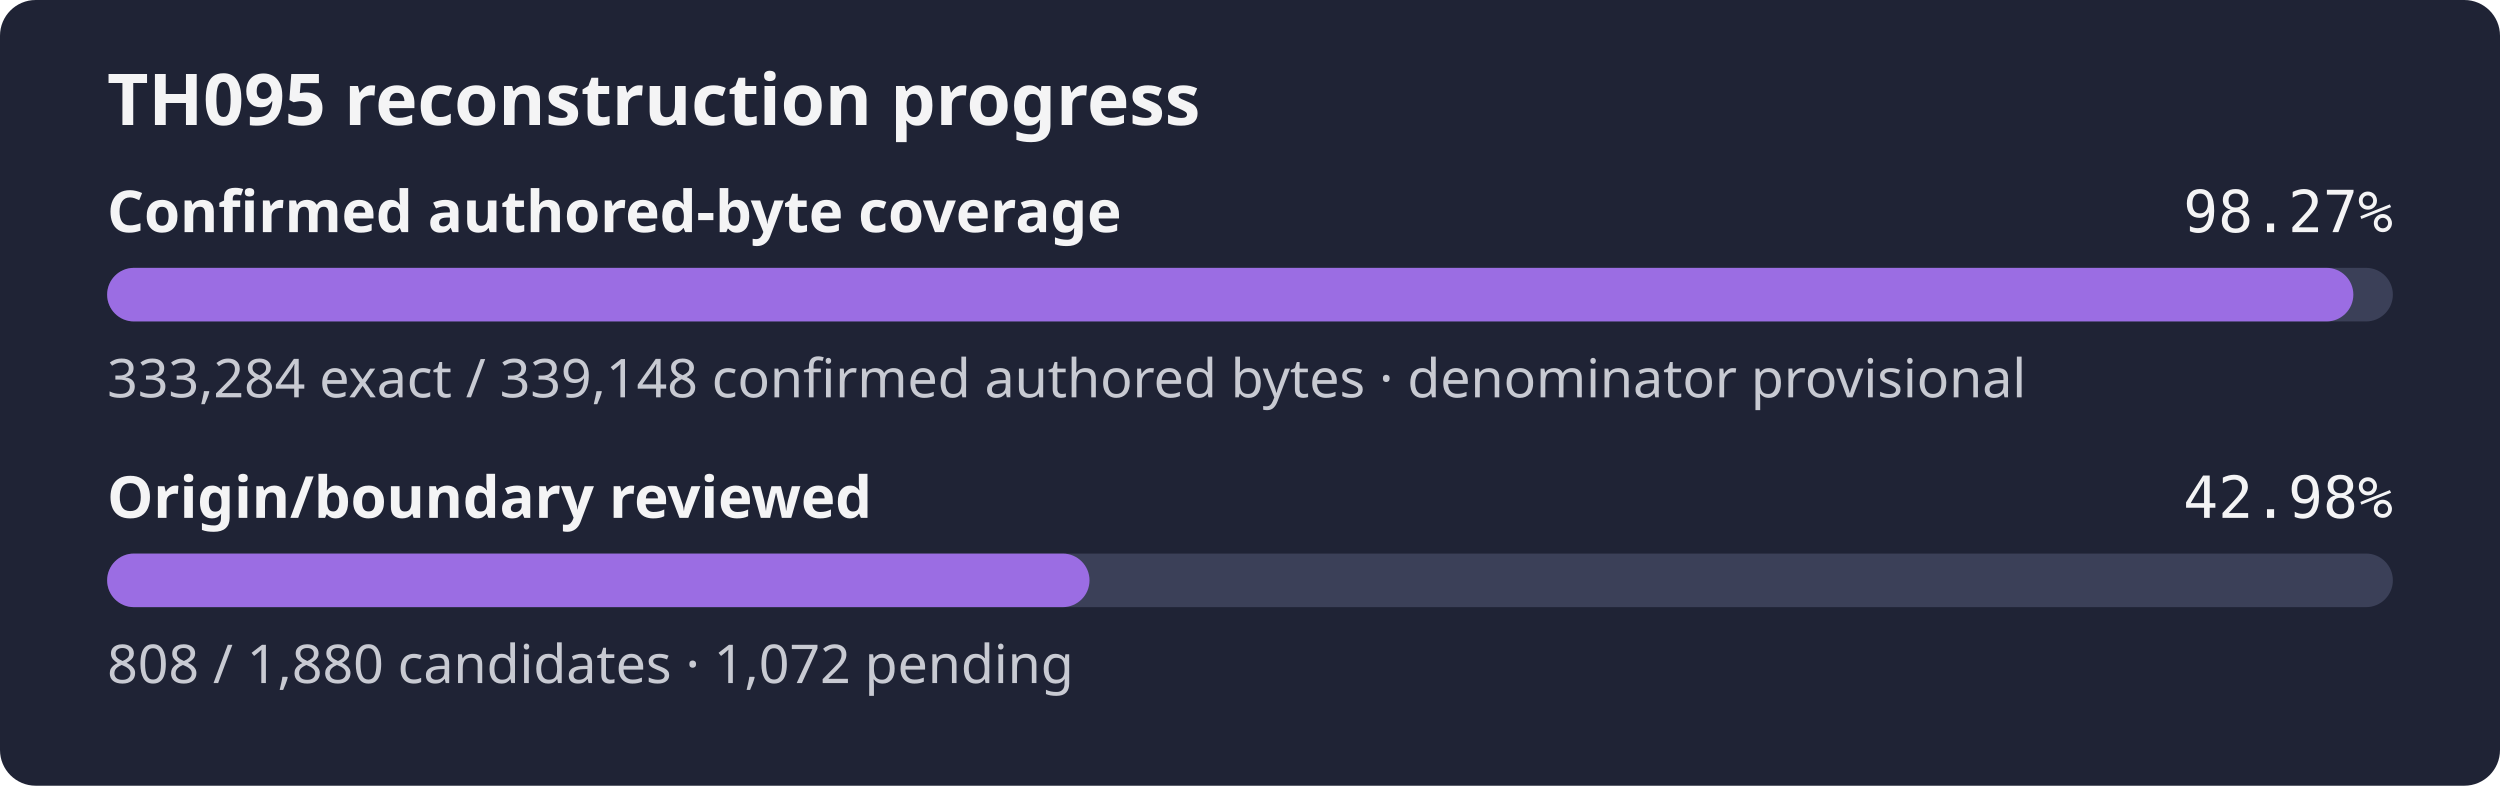
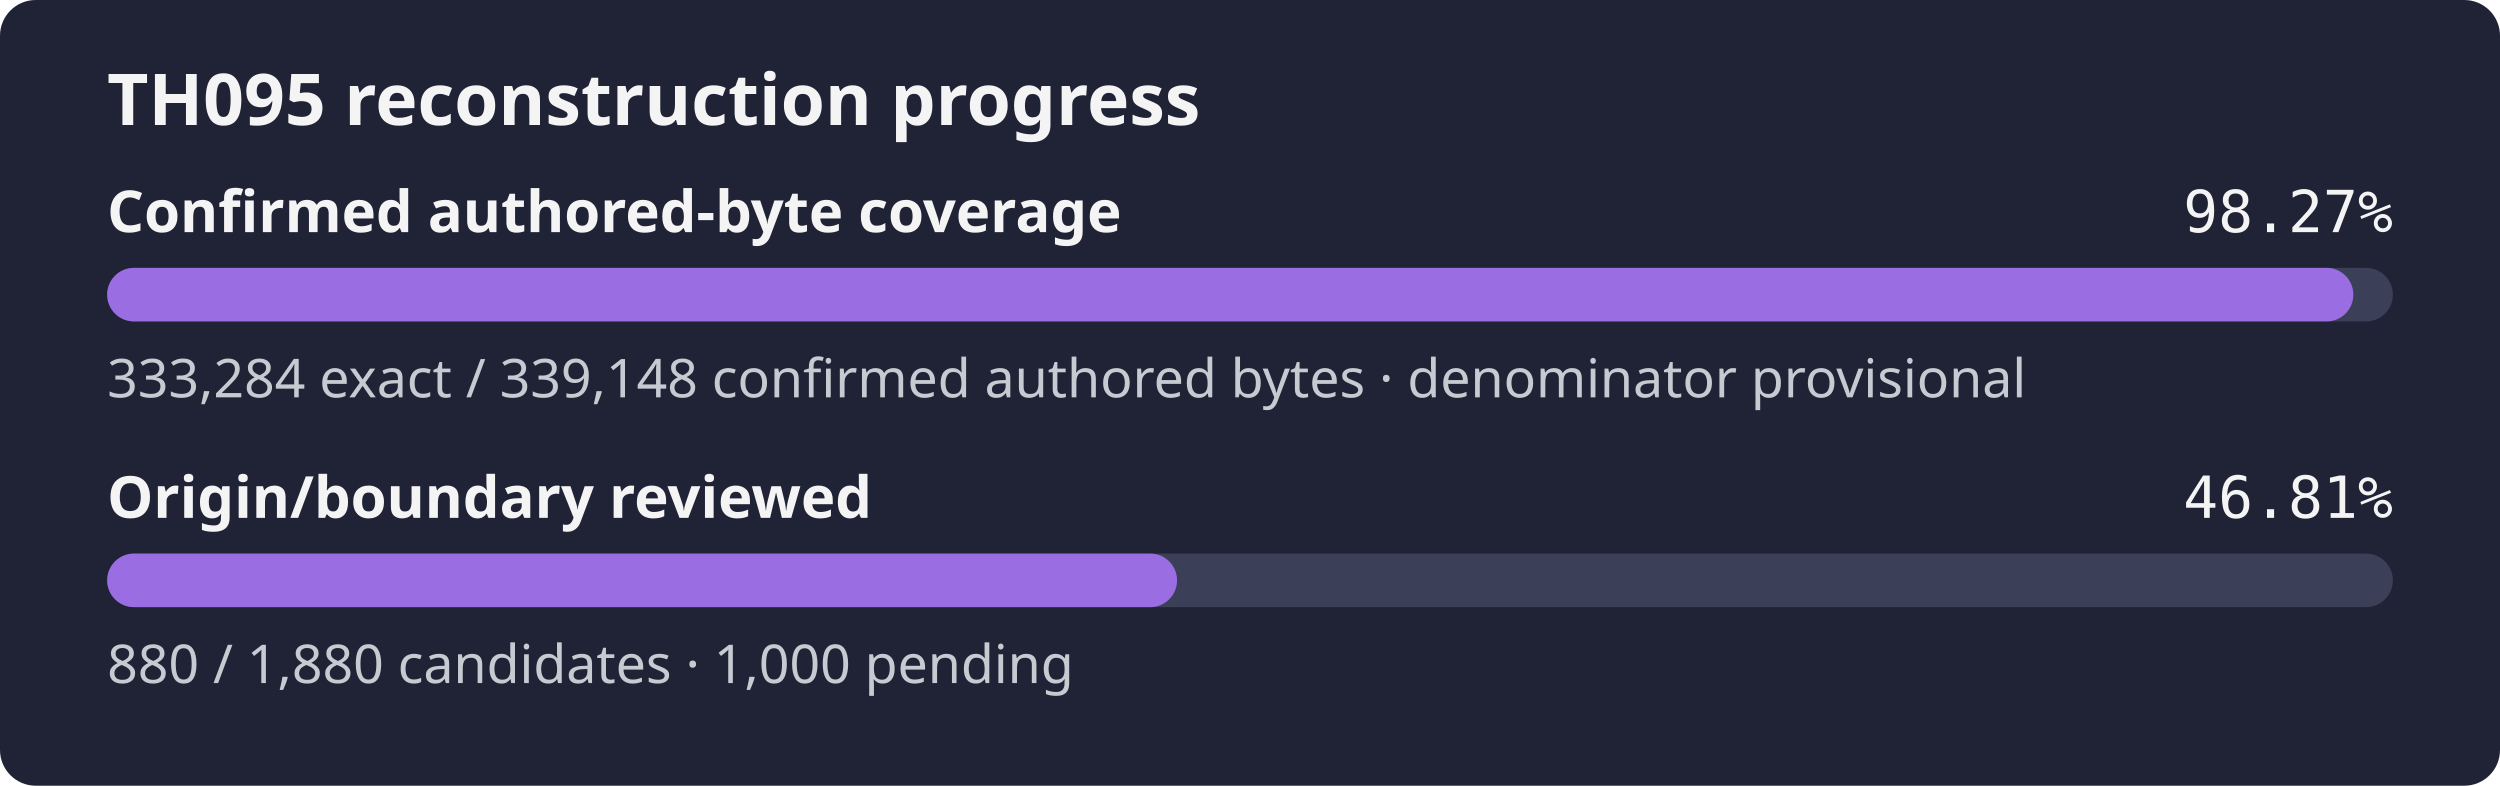
- <svg xmlns="http://www.w3.org/2000/svg" width="560" height="176" role="img" aria-label="TH095 reconstruction progress: 98.27% of the confirmed authored-byte set is exact, origin review 42.98%">
+ <svg xmlns="http://www.w3.org/2000/svg" width="560" height="176" role="img" aria-label="TH095 reconstruction progress: 98.27% of the confirmed authored-byte set is exact, origin review 46.81%">
  <rect width="560" height="176" rx="8" fill="#1f2335" />
  <text x="24" y="28" fill="#f4f4f5" font-family="sans-serif" font-size="16" font-weight="600">TH095 reconstruction progress</text>
  <text x="24" y="52" fill="#f4f4f5" font-family="sans-serif" font-size="13" font-weight="600">Confirmed authored-byte coverage</text>
  <text x="536" y="52" fill="#f4f4f5" text-anchor="end" font-family="monospace" font-size="13">98.27%</text>
  <rect x="24" y="60" width="512" height="12" rx="6" fill="#3b4058" />
  <rect x="24" y="60" width="503.15" height="12" rx="6" fill="#9b6de3" />
  <text x="24" y="89" fill="#c8cad2" font-family="sans-serif" font-size="12">333,284 exact / 339,148 confirmed authored bytes · denominator provisional</text>
  <text x="24" y="116" fill="#f4f4f5" font-family="sans-serif" font-size="13" font-weight="600">Origin/boundary reviewed</text>
-   <text x="536" y="116" fill="#f4f4f5" text-anchor="end" font-family="monospace" font-size="13">42.98%</text>
+   <text x="536" y="116" fill="#f4f4f5" text-anchor="end" font-family="monospace" font-size="13">46.81%</text>
  <rect x="24" y="124" width="512" height="12" rx="6" fill="#3b4058" />
-   <rect x="24" y="124" width="220.05" height="12" rx="6" fill="#9b6de3" />
-   <text x="24" y="153" fill="#c8cad2" font-family="sans-serif" font-size="12">808 / 1,880 candidates · 1,072 pending</text>
+   <rect x="24" y="124" width="239.66" height="12" rx="6" fill="#9b6de3" />
+   <text x="24" y="153" fill="#c8cad2" font-family="sans-serif" font-size="12">880 / 1,880 candidates · 1,000 pending</text>
</svg>
